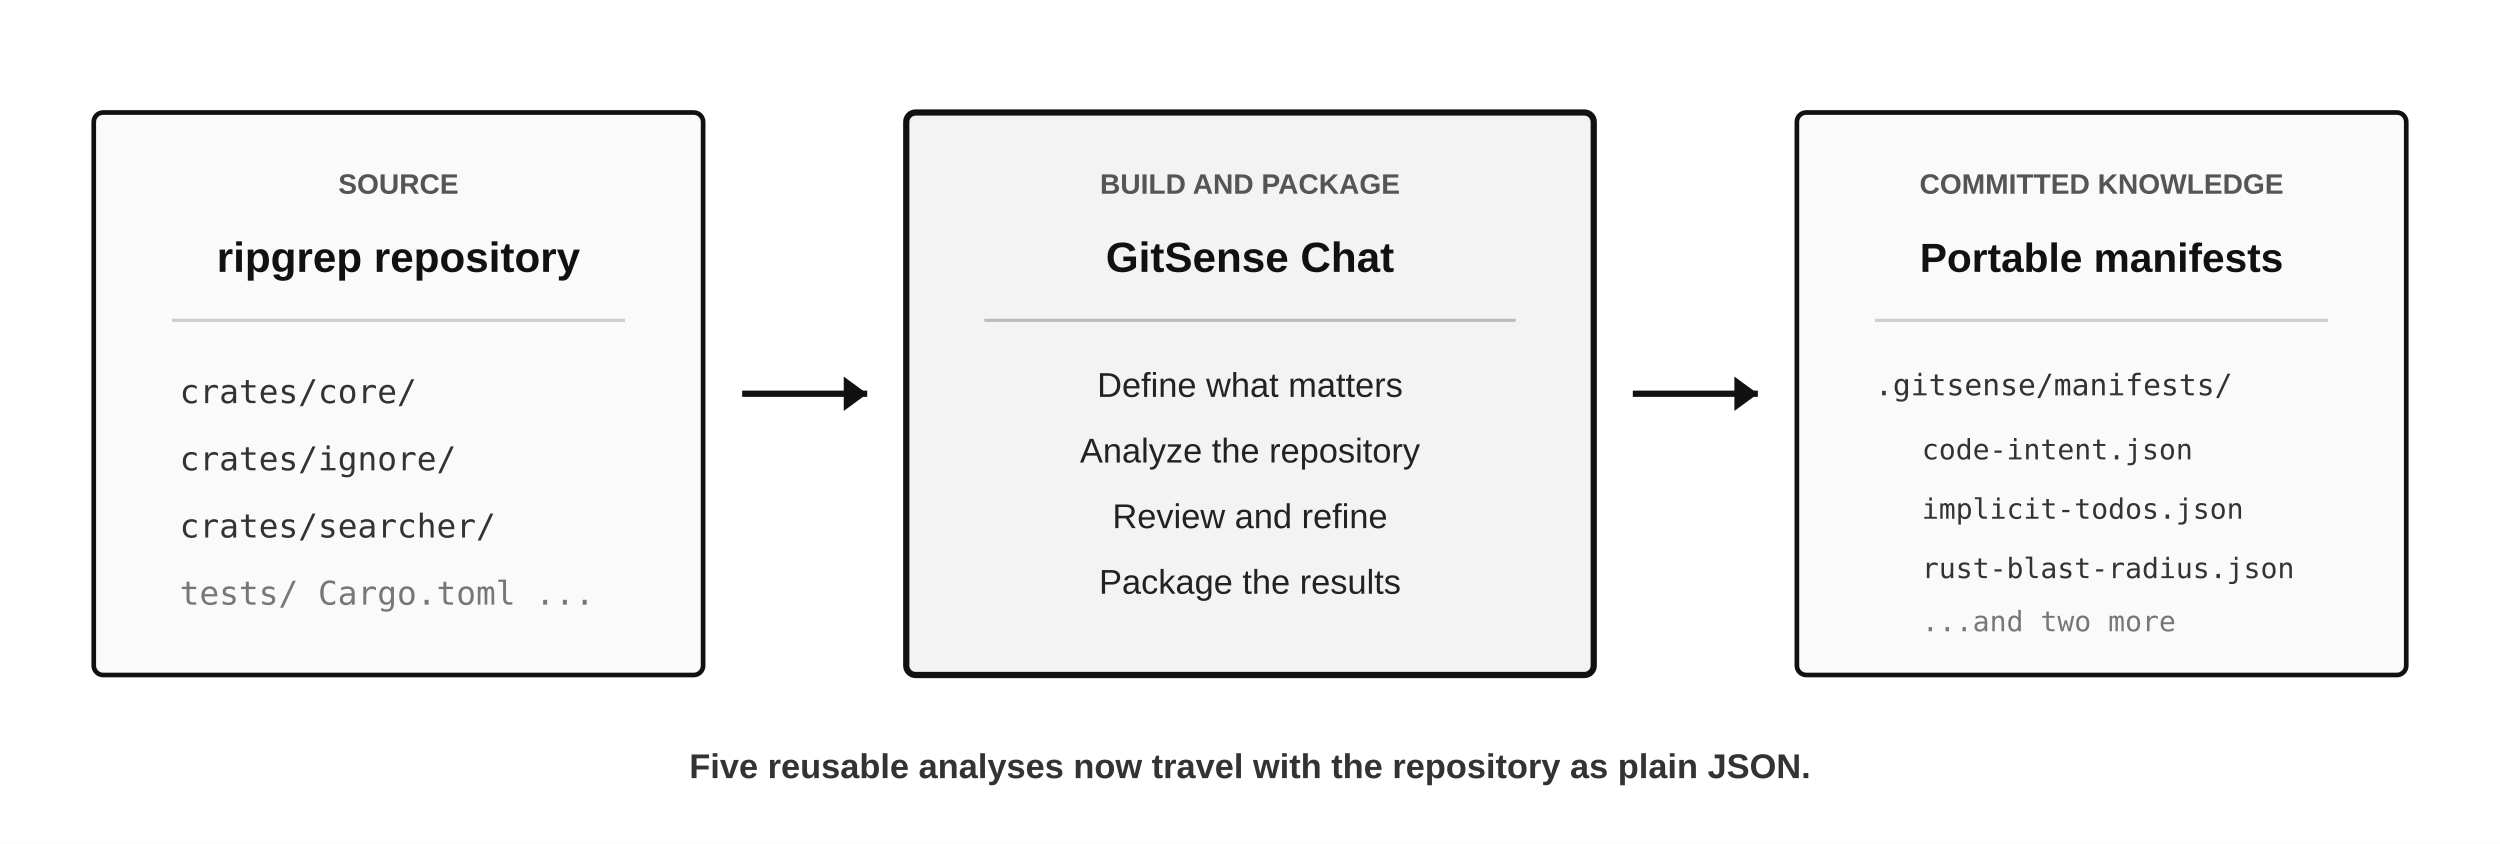
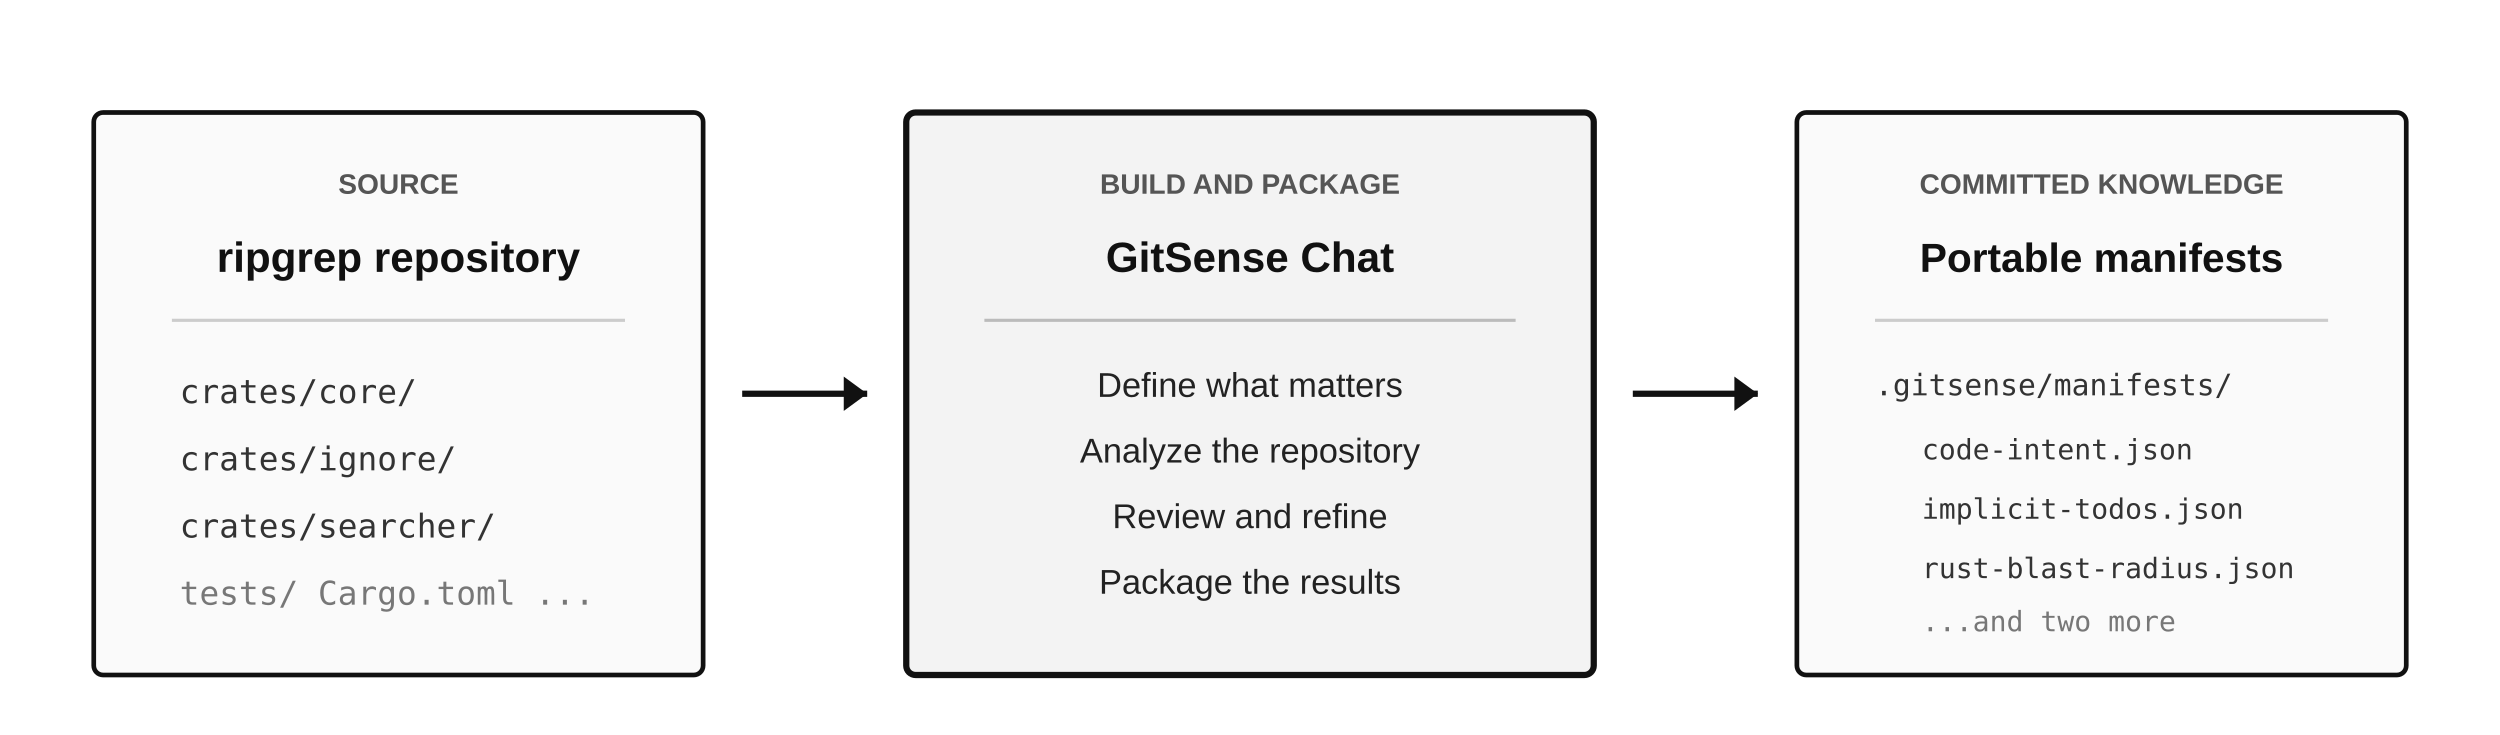
- <svg xmlns="http://www.w3.org/2000/svg" width="1600" height="540" viewBox="0 0 1600 540" role="img" aria-labelledby="title desc">
+ <svg xmlns="http://www.w3.org/2000/svg" width="1600" height="470" viewBox="0 0 1600 470" role="img" aria-labelledby="title desc">
  <rect width="1600" height="540" fill="#ffffff" />
  <rect x="60" y="72" width="390" height="360" rx="6" fill="#fafafa" stroke="#111111" stroke-width="3" />
  <text x="255" y="124" fill="#555555" font-family="Arial, Helvetica, sans-serif" font-size="18" font-weight="700" text-anchor="middle">SOURCE</text>
  <text x="255" y="174" fill="#111111" font-family="Arial, Helvetica, sans-serif" font-size="27" font-weight="700" text-anchor="middle">ripgrep repository</text>
  <line x1="110" y1="205" x2="400" y2="205" stroke="#cccccc" stroke-width="2" />
  <text x="115" y="258" fill="#333333" font-family="Menlo, Consolas, monospace" font-size="21">crates/core/</text>
  <text x="115" y="301" fill="#333333" font-family="Menlo, Consolas, monospace" font-size="21">crates/ignore/</text>
  <text x="115" y="344" fill="#333333" font-family="Menlo, Consolas, monospace" font-size="21">crates/searcher/</text>
  <text x="115" y="387" fill="#777777" font-family="Menlo, Consolas, monospace" font-size="21">tests/  Cargo.toml  ...</text>
  <path d="M475 252 H555" fill="none" stroke="#111111" stroke-width="4" />
  <path d="M555 252 l-15 -11 v22 z" fill="#111111" />
  <rect x="580" y="72" width="440" height="360" rx="6" fill="#f3f3f3" stroke="#111111" stroke-width="4" />
  <text x="800" y="124" fill="#555555" font-family="Arial, Helvetica, sans-serif" font-size="18" font-weight="700" text-anchor="middle">BUILD AND PACKAGE</text>
  <text x="800" y="174" fill="#111111" font-family="Arial, Helvetica, sans-serif" font-size="27" font-weight="700" text-anchor="middle">GitSense Chat</text>
  <line x1="630" y1="205" x2="970" y2="205" stroke="#bbbbbb" stroke-width="2" />
  <text x="800" y="254" fill="#222222" font-family="Arial, Helvetica, sans-serif" font-size="22" text-anchor="middle">Define what matters</text>
  <text x="800" y="296" fill="#222222" font-family="Arial, Helvetica, sans-serif" font-size="22" text-anchor="middle">Analyze the repository</text>
  <text x="800" y="338" fill="#222222" font-family="Arial, Helvetica, sans-serif" font-size="22" text-anchor="middle">Review and refine</text>
  <text x="800" y="380" fill="#222222" font-family="Arial, Helvetica, sans-serif" font-size="22" text-anchor="middle">Package the results</text>
  <path d="M1045 252 H1125" fill="none" stroke="#111111" stroke-width="4" />
  <path d="M1125 252 l-15 -11 v22 z" fill="#111111" />
  <rect x="1150" y="72" width="390" height="360" rx="6" fill="#fafafa" stroke="#111111" stroke-width="3" />
  <text x="1345" y="124" fill="#555555" font-family="Arial, Helvetica, sans-serif" font-size="18" font-weight="700" text-anchor="middle">COMMITTED KNOWLEDGE</text>
  <text x="1345" y="174" fill="#111111" font-family="Arial, Helvetica, sans-serif" font-size="26" font-weight="700" text-anchor="middle">Portable manifests</text>
  <line x1="1200" y1="205" x2="1490" y2="205" stroke="#cccccc" stroke-width="2" />
  <text x="1200" y="253" fill="#333333" font-family="Menlo, Consolas, monospace" font-size="19">.gitsense/manifests/</text>
  <text x="1230" y="294" fill="#333333" font-family="Menlo, Consolas, monospace" font-size="18">code-intent.json</text>
  <text x="1230" y="332" fill="#333333" font-family="Menlo, Consolas, monospace" font-size="18">implicit-todos.json</text>
  <text x="1230" y="370" fill="#333333" font-family="Menlo, Consolas, monospace" font-size="18">rust-blast-radius.json</text>
  <text x="1230" y="404" fill="#777777" font-family="Menlo, Consolas, monospace" font-size="18">...and two more</text>
-   <text x="800" y="498" fill="#333333" font-family="Arial, Helvetica, sans-serif" font-size="22" font-weight="700" text-anchor="middle">Five reusable analyses now travel with the repository as plain JSON.</text>
</svg>
